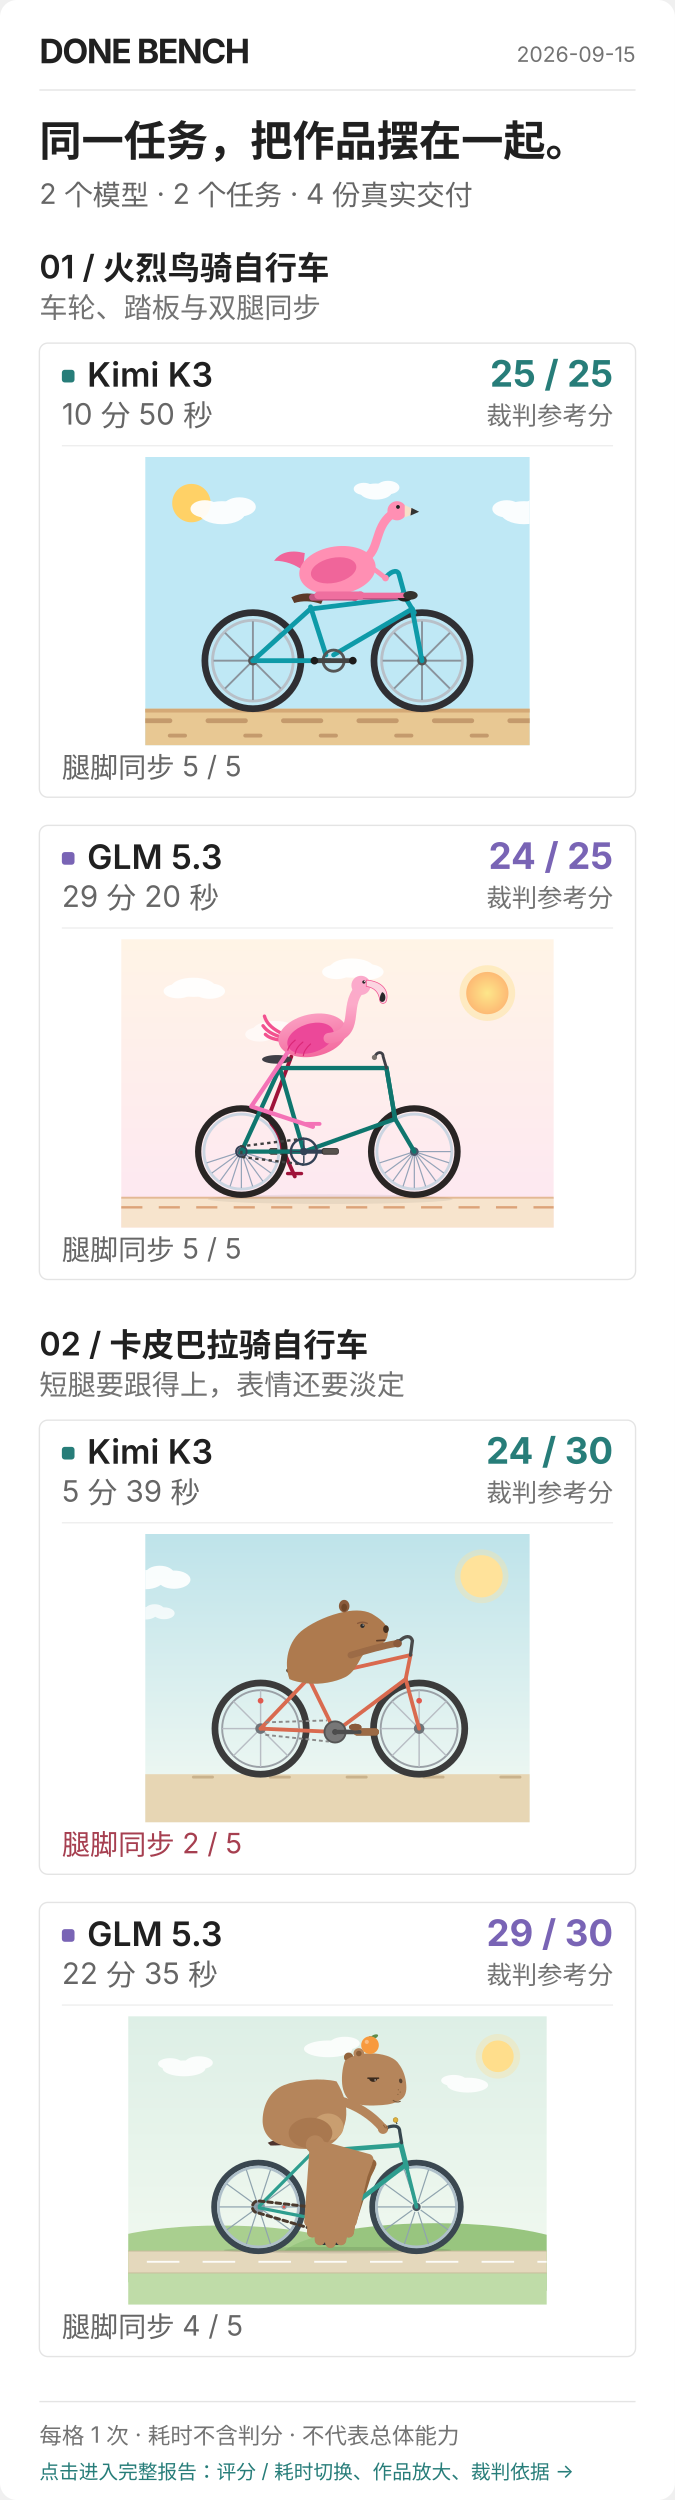
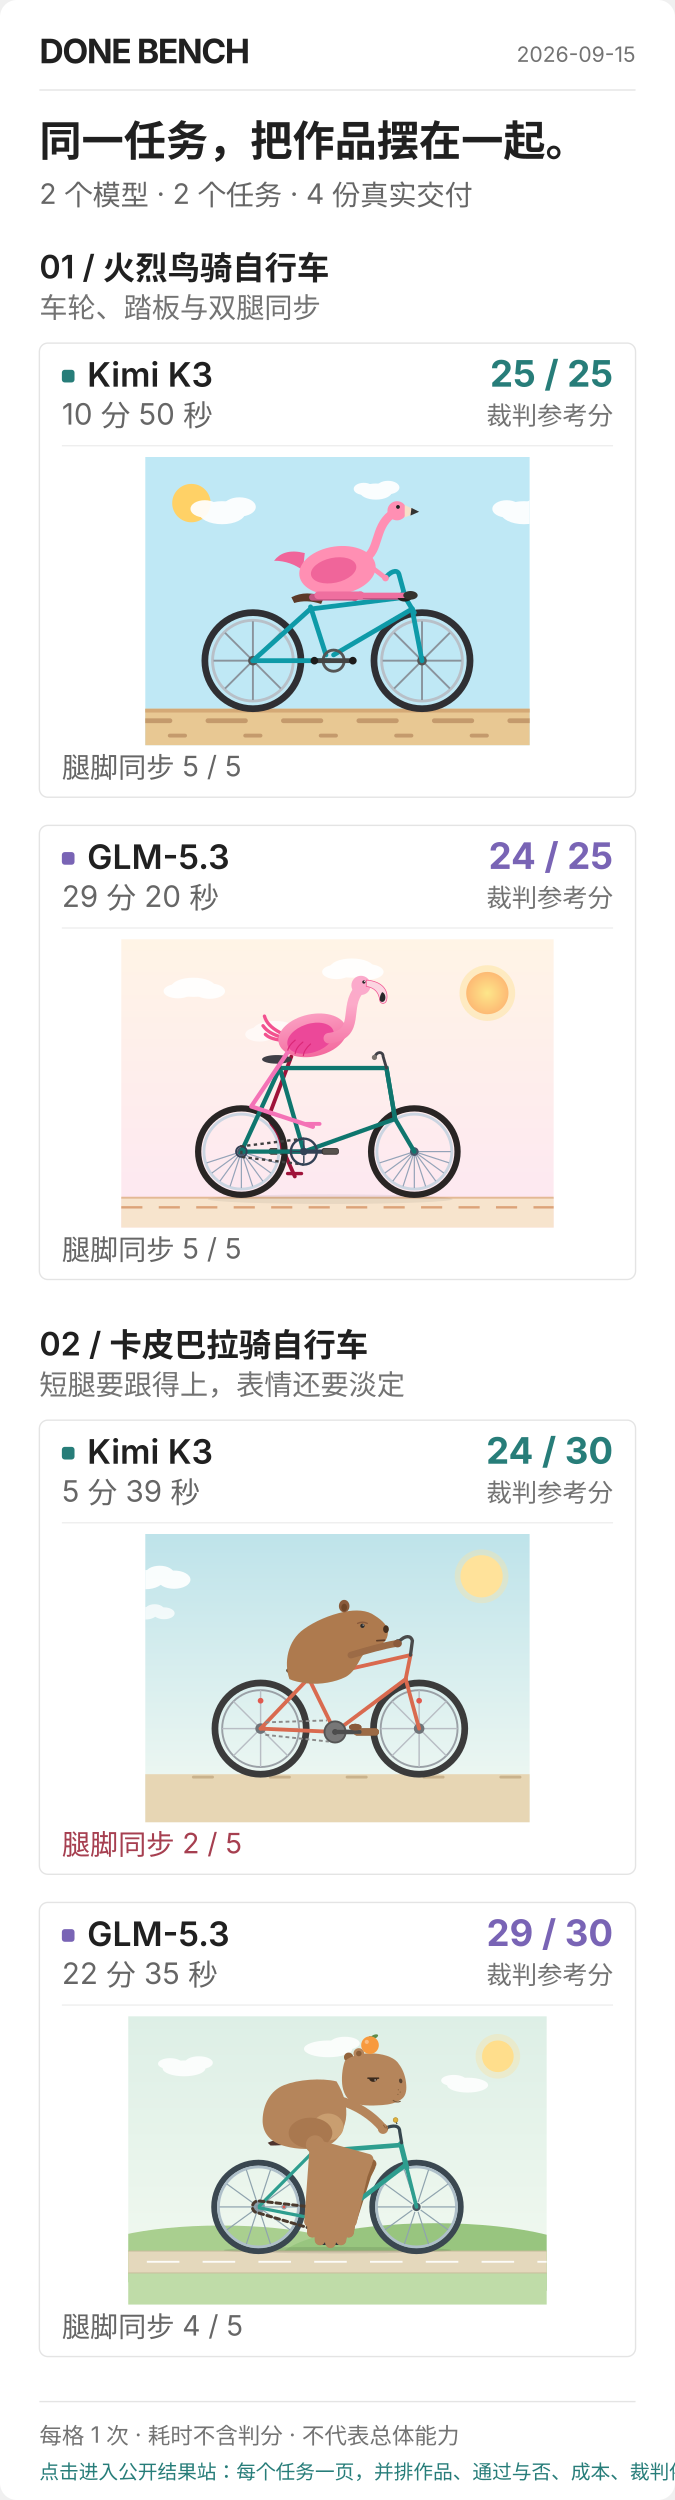
<svg xmlns="http://www.w3.org/2000/svg" viewBox="0 0 480 1778" width="480" height="1778" role="img" aria-labelledby="showcase-title showcase-description" font-family="-apple-system,BlinkMacSystemFont,Segoe UI,PingFang SC,Microsoft YaHei,sans-serif" fill="#202020">
  <rect width="480" height="1778" rx="12" fill="#ffffff" />
  <text x="28" y="45" font-size="24" font-weight="750" letter-spacing="-1">DONE BENCH</text>
  <text x="452" y="44" font-size="15" fill="#737373" text-anchor="end">2026-09-15</text>
  <path d="M28 64H452" stroke="#e4e4e4" />
  <text x="28" y="111" font-size="30" font-weight="650">同一任务，把作品摆在一起。</text>
  <text x="28" y="145" font-size="20" fill="#666666">2 个模型 · 2 个任务 · 4 份真实交付</text>
  <text x="28" y="198" font-size="23" font-weight="600">01 / 火烈鸟骑自行车</text>
  <text x="28" y="226" font-size="20" fill="#737373">车轮、踏板与双腿同步</text>
  <g>
    <rect x="28" y="244" width="424" height="323" rx="6" fill="#ffffff" stroke="#e4e4e4" />
    <rect x="44" y="263" width="9" height="9" rx="2" fill="#277d79" />
    <text x="62" y="275" font-size="24" font-weight="600">Kimi K3</text>
    <text x="436" y="275" font-size="26" font-weight="650" text-anchor="end" fill="#277d79">25 / 25</text>
    <text x="44" y="302" font-size="21" fill="#666666">10 分 50 秒</text>
    <text x="436" y="302" font-size="18" fill="#737373" text-anchor="end">裁判参考分</text>
    <path d="M44 317H436" stroke="#eeeeee" />
    <svg viewBox="0 0 400 300" width="273.333" height="205" x="103.333" y="325" overflow="hidden" fill="black" font-family="serif" preserveAspectRatio="xMidYMid meet">
      <rect width="400" height="300" fill="#bfe8f5" />
      <g fill="#ffd166">
        <circle cx="48" cy="48" r="20" />
      </g>
      <g>
        <animateTransform attributeName="transform" type="translate" values="0 0;-314.159 0" dur="8s" repeatCount="indefinite" />
        <g fill="#ffffff" opacity="0.92">
          <ellipse cx="-234.159" cy="58" rx="24.0" ry="12.0" />
          <ellipse cx="-216.159" cy="52.0" rx="17.0" ry="10.0" />
          <ellipse cx="-252.159" cy="54.0" rx="15.0" ry="9.0" />
        </g>
        <g fill="#ffffff" opacity="0.92">
          <ellipse cx="-74.159" cy="36" rx="16.8" ry="8.4" />
          <ellipse cx="-61.559" cy="31.8" rx="11.9" ry="7.0" />
          <ellipse cx="-86.759" cy="33.2" rx="10.5" ry="6.3" />
        </g>
        <g fill="#ffffff" opacity="0.92">
          <ellipse cx="80" cy="58" rx="24.0" ry="12.0" />
          <ellipse cx="98.0" cy="52.0" rx="17.0" ry="10.0" />
          <ellipse cx="62.0" cy="54.0" rx="15.0" ry="9.0" />
        </g>
        <g fill="#ffffff" opacity="0.92">
          <ellipse cx="240" cy="36" rx="16.8" ry="8.4" />
          <ellipse cx="252.6" cy="31.8" rx="11.9" ry="7.0" />
          <ellipse cx="227.4" cy="33.2" rx="10.5" ry="6.3" />
        </g>
        <g fill="#ffffff" opacity="0.92">
          <ellipse cx="394.159" cy="58" rx="24.0" ry="12.0" />
          <ellipse cx="412.159" cy="52.0" rx="17.0" ry="10.0" />
          <ellipse cx="376.159" cy="54.0" rx="15.0" ry="9.0" />
        </g>
        <g fill="#ffffff" opacity="0.92">
          <ellipse cx="554.159" cy="36" rx="16.8" ry="8.4" />
          <ellipse cx="566.759" cy="31.8" rx="11.9" ry="7.0" />
          <ellipse cx="541.559" cy="33.2" rx="10.5" ry="6.3" />
        </g>
        <g fill="#ffffff" opacity="0.92">
          <ellipse cx="708.319" cy="58" rx="24.0" ry="12.0" />
          <ellipse cx="726.319" cy="52.0" rx="17.0" ry="10.0" />
          <ellipse cx="690.319" cy="54.0" rx="15.0" ry="9.0" />
        </g>
        <g fill="#ffffff" opacity="0.92">
          <ellipse cx="868.319" cy="36" rx="16.8" ry="8.4" />
          <ellipse cx="880.919" cy="31.8" rx="11.9" ry="7.0" />
          <ellipse cx="855.719" cy="33.2" rx="10.5" ry="6.3" />
        </g>
      </g>
      <rect y="262" width="400" height="38" fill="#e8c893" />
      <rect y="262" width="400" height="4" fill="#d4a976" />
      <g fill="#c49a6c">
        <animateTransform attributeName="transform" type="translate" values="0 0;-314.159 0" dur="1s" repeatCount="indefinite" />
        <rect x="-330.00" y="272" width="44" height="5" rx="2.5" />
        <rect x="-290.73" y="288" width="20" height="4" rx="2" />
        <rect x="-251.46" y="272" width="44" height="5" rx="2.5" />
        <rect x="-212.19" y="288" width="20" height="4" rx="2" />
        <rect x="-172.92" y="272" width="44" height="5" rx="2.5" />
        <rect x="-133.65" y="288" width="20" height="4" rx="2" />
        <rect x="-94.38" y="272" width="44" height="5" rx="2.5" />
        <rect x="-55.11" y="288" width="20" height="4" rx="2" />
        <rect x="-15.84" y="272" width="44" height="5" rx="2.5" />
        <rect x="23.43" y="288" width="20" height="4" rx="2" />
        <rect x="62.70" y="272" width="44" height="5" rx="2.5" />
        <rect x="101.97" y="288" width="20" height="4" rx="2" />
        <rect x="141.24" y="272" width="44" height="5" rx="2.5" />
        <rect x="180.51" y="288" width="20" height="4" rx="2" />
        <rect x="219.78" y="272" width="44" height="5" rx="2.5" />
        <rect x="259.05" y="288" width="20" height="4" rx="2" />
        <rect x="298.32" y="272" width="44" height="5" rx="2.5" />
        <rect x="337.59" y="288" width="20" height="4" rx="2" />
        <rect x="376.86" y="272" width="44" height="5" rx="2.5" />
        <rect x="416.13" y="288" width="20" height="4" rx="2" />
        <rect x="455.40" y="272" width="44" height="5" rx="2.5" />
        <rect x="494.67" y="288" width="20" height="4" rx="2" />
        <rect x="533.94" y="272" width="44" height="5" rx="2.5" />
        <rect x="573.21" y="288" width="20" height="4" rx="2" />
        <rect x="612.48" y="272" width="44" height="5" rx="2.5" />
        <rect x="651.75" y="288" width="20" height="4" rx="2" />
      </g>
      <g stroke="#8a939c" stroke-width="2">
        <animateTransform attributeName="transform" type="rotate" values="0 112 212;360 112 212" dur="1s" repeatCount="indefinite" />
        <circle cx="112" cy="212" r="50" fill="none" stroke="#2f2f33" stroke-width="7" />
        <circle cx="112" cy="212" r="42" fill="none" stroke="#b8c0c8" stroke-width="3" />
        <line x1="112" y1="212" x2="153.0" y2="212.0" />
        <line x1="112" y1="212" x2="141.0" y2="241.0" />
        <line x1="112" y1="212" x2="112.0" y2="253.0" />
        <line x1="112" y1="212" x2="83.0" y2="241.0" />
        <line x1="112" y1="212" x2="71.0" y2="212.0" />
        <line x1="112" y1="212" x2="83.0" y2="183.0" />
        <line x1="112" y1="212" x2="112.0" y2="171.0" />
        <line x1="112" y1="212" x2="141.0" y2="183.0" />
        <circle cx="112" cy="212" r="5" fill="#555" stroke="none" />
      </g>
      <g stroke="#8a939c" stroke-width="2">
        <animateTransform attributeName="transform" type="rotate" values="0 288 212;360 288 212" dur="1s" repeatCount="indefinite" />
        <circle cx="288" cy="212" r="50" fill="none" stroke="#2f2f33" stroke-width="7" />
        <circle cx="288" cy="212" r="42" fill="none" stroke="#b8c0c8" stroke-width="3" />
        <line x1="288" y1="212" x2="329.0" y2="212.0" />
        <line x1="288" y1="212" x2="317.0" y2="241.0" />
        <line x1="288" y1="212" x2="288.0" y2="253.0" />
        <line x1="288" y1="212" x2="259.0" y2="241.0" />
        <line x1="288" y1="212" x2="247.0" y2="212.0" />
        <line x1="288" y1="212" x2="259.0" y2="183.0" />
        <line x1="288" y1="212" x2="288.0" y2="171.0" />
        <line x1="288" y1="212" x2="317.0" y2="183.0" />
        <circle cx="288" cy="212" r="5" fill="#555" stroke="none" />
      </g>
      <g stroke="#0e9aa8" stroke-width="5" stroke-linecap="round" fill="none">
        <line x1="188" y1="206" x2="172" y2="156" />
        <line x1="174" y1="158" x2="270" y2="146" />
        <line x1="196" y1="206" x2="278" y2="158" />
        <line x1="112" y1="212" x2="192" y2="212" />
        <line x1="112" y1="212" x2="172" y2="158" />
        <line x1="268" y1="142" x2="280" y2="162" />
        <line x1="278" y1="160" x2="288" y2="212" />
        <path d="M270,144 L264,122 C262,116 254,120 250,126" />
      </g>
      <path d="M152,146 Q168,138 186,146 L183,153 Q168,148 155,152 Z" fill="#5b3a29" />
      <g transform="translate(174 146)">
        <g>
          <animateTransform attributeName="transform" type="rotate" values="140.08;144.21;146.32;145.94;142.84;137.35;130.34;122.91;115.87;109.66;104.38;100.01;96.5;93.85;92.14;91.6;92.57;95.4;100.09;106.24;113.27;120.63;127.83;134.46;140.08" dur="2s" repeatCount="indefinite" />
          <line x1="0" y1="0" x2="44" y2="0" stroke="#c45583" stroke-width="7" stroke-linecap="round" />
          <g transform="translate(44 0)">
            <g>
              <animateTransform attributeName="transform" type="rotate" values="-93.51;-101.77;-108.9;-114.38;-117.69;-118.42;-116.47;-112.11;-105.8;-98.1;-89.47;-80.35;-71.13;-62.21;-54.12;-47.54;-43.37;-42.43;-44.92;-50.31;-57.68;-66.23;-75.34;-84.57;-93.51" dur="2s" repeatCount="indefinite" />
              <line x1="0" y1="0" x2="52" y2="0" stroke="#c45583" stroke-width="5" stroke-linecap="round" />
              <ellipse cx="52" cy="0" rx="7.5" ry="4.5" fill="#22221f" />
            </g>
          </g>
          <circle cx="44" cy="0" r="4" fill="#c45583" />
        </g>
      </g>
      <g transform="translate(196 212)">
        <g>
          <animateTransform attributeName="transform" type="rotate" values="0;360" dur="2s" repeatCount="indefinite" />
          <circle r="11" fill="none" stroke="#555" stroke-width="3" />
          <line x1="-20" y1="0" x2="20" y2="0" stroke="#444" stroke-width="5" stroke-linecap="round" />
          <circle cx="20" cy="0" r="4" fill="#1c1c1c" />
          <circle cx="-20" cy="0" r="4" fill="#1c1c1c" />
        </g>
      </g>
      <g>
        <path d="M166 100 C150 96 140 100 134 108 C146 108 156 112 164 118 Z" fill="#f0659a" />
        <ellipse cx="200" cy="118" rx="40" ry="25" transform="rotate(-8 200 118)" fill="#ff8fb3" />
        <ellipse cx="196" cy="118" rx="24" ry="13" transform="rotate(-12 196 118)" fill="#f0659a" />
        <path d="M222,106 C232,112 240,118 250,126" stroke="#ff8fb3" stroke-width="5" stroke-linecap="round" fill="none" />
        <circle cx="250" cy="126" r="3.5" fill="#ff8fb3" />
      </g>
      <g>
        <animateTransform attributeName="transform" type="rotate" values="0 228 106;2 228 106;0 228 106;-2 228 106;0 228 106" keyTimes="0;0.25;0.5;0.75;1" dur="2s" repeatCount="indefinite" />
        <path d="M228,106 C244,98 238,74 256,60" stroke="#ff8fb3" stroke-width="9" stroke-linecap="round" fill="none" />
        <circle cx="262" cy="56" r="10" fill="#ff8fb3" />
        <path d="M270,50 L284,57 L270,63 Z" fill="#f6dfc8" />
        <path d="M277,53 L285,57 L276,61 Z" fill="#333" />
        <circle cx="263" cy="52" r="2" fill="#222" />
      </g>
      <g transform="translate(180 144)">
        <g>
          <animateTransform attributeName="transform" type="rotate" values="102.56;99.56;97.44;96.4;96.74;98.87;102.94;108.69;115.53;122.87;130.2;137.1;143.13;147.84;150.72;151.25;149.11;144.4;137.83;130.46;123.23;116.71;111.1;106.4;102.56" dur="2s" repeatCount="indefinite" />
          <line x1="0" y1="0" x2="44" y2="0" stroke="#ef6f9f" stroke-width="8" stroke-linecap="round" />
          <g transform="translate(44 0)">
            <g>
              <animateTransform attributeName="transform" type="rotate" values="-73.76;-64.61;-56.07;-48.77;-43.57;-41.39;-42.75;-47.33;-54.22;-62.53;-71.58;-80.87;-90;-98.57;-106.17;-112.29;-116.41;-118.07;-117.04;-113.46;-107.76;-100.46;-92.08;-83.04;-73.76" dur="2s" repeatCount="indefinite" />
              <line x1="0" y1="0" x2="52" y2="0" stroke="#ef6f9f" stroke-width="5.5" stroke-linecap="round" />
              <ellipse cx="52" cy="0" rx="7.5" ry="4.5" fill="#33322e" />
            </g>
          </g>
          <circle cx="44" cy="0" r="4" fill="#ef6f9f" />
        </g>
      </g>
    </svg>
    <text x="44" y="553" font-size="20" fill="#666666">腿脚同步  5 / 5</text>
  </g>
  <g>
    <rect x="28" y="587" width="424" height="323" rx="6" fill="#ffffff" stroke="#e4e4e4" />
    <rect x="44" y="606" width="9" height="9" rx="2" fill="#7964b5" />
-     <text x="62" y="618" font-size="24" font-weight="600">GLM 5.3</text>
+     <text x="62" y="618" font-size="24" font-weight="600">GLM-5.3</text>
    <text x="436" y="618" font-size="26" font-weight="650" text-anchor="end" fill="#7964b5">24 / 25</text>
    <text x="44" y="645" font-size="21" fill="#666666">29 分 20 秒</text>
    <text x="436" y="645" font-size="18" fill="#737373" text-anchor="end">裁判参考分</text>
    <path d="M44 660H436" stroke="#eeeeee" />
    <svg viewBox="0 0 900 600" width="307.5" height="205" role="img" aria-labelledby="c0-r1-t c0-r1-d" x="86.25" y="668" overflow="hidden" fill="black" font-family="serif" preserveAspectRatio="xMidYMid meet">
      <defs>
        <linearGradient id="c0-r1-sky" x1="0" y1="0" x2="0" y2="1">
          <stop offset="0" stop-color="#FFF4E6" />
          <stop offset="1" stop-color="#FDE7F2" />
        </linearGradient>
        <linearGradient id="c0-r1-body" gradientUnits="userSpaceOnUse" x1="0" y1="136" x2="0" y2="266">
          <stop offset="0" stop-color="#FCAAC9" />
          <stop offset="1" stop-color="#F25D96" />
        </linearGradient>
        <radialGradient id="c0-r1-sunG">
          <stop offset="0" stop-color="#FDE68A" />
          <stop offset="1" stop-color="#FDBA74" />
        </radialGradient>
        <g id="c0-r1-cloud">
          <ellipse cx="0" cy="0" rx="46" ry="20" />
          <ellipse cx="-32" cy="8" rx="30" ry="15" />
          <ellipse cx="34" cy="8" rx="32" ry="16" />
        </g>
      </defs>
      <rect width="900" height="600" fill="url(#c0-r1-sky)" />
      <circle cx="762" cy="112" r="58" fill="#FCD34D" opacity="0.25" />
      <circle cx="762" cy="112" r="44" fill="url(#c0-r1-sunG)">
        <animate attributeName="r" values="44;47;44" keyTimes="0;.5;1" dur="7s" calcMode="spline" keySplines=".4 0 .6 1;.4 0 .6 1" repeatCount="indefinite" />
      </circle>
      <g fill="#FFFFFF" opacity="0.9">
        <g>
          <animateTransform attributeName="transform" type="translate" values="0 0;-900 0" dur="26s" repeatCount="indefinite" />
          <use href="#c0-r1-cloud" x="150" y="100" />
          <use href="#c0-r1-cloud" x="1050" y="100" />
          <use href="#c0-r1-cloud" x="480" y="60" />
          <use href="#c0-r1-cloud" x="1380" y="60" />
        </g>
        <g opacity="0.7">
          <animateTransform attributeName="transform" type="translate" values="0 0;-900 0" dur="44s" repeatCount="indefinite" />
          <use href="#c0-r1-cloud" x="320" y="190" />
          <use href="#c0-r1-cloud" x="1220" y="190" />
        </g>
      </g>
      <rect y="538" width="900" height="62" fill="#F7E4CD" />
      <path d="M0 538 H900" stroke="#E3B994" stroke-width="4" />
      <path d="M0 558 H900" stroke="#DCA379" stroke-width="5" stroke-dasharray="44 34">
        <animate attributeName="stroke-dashoffset" values="0;78" dur="0.21s" repeatCount="indefinite" />
      </path>
      <ellipse cx="435" cy="541" rx="255" ry="10" fill="#000" opacity="0.06" />
      <g>
        <animateTransform attributeName="transform" type="rotate" values="-70.0 380.0 442.0;290.0 380.0 442.0" dur="1.5s" repeatCount="indefinite" />
        <line x1="380.0" y1="442.0" x2="325.0" y2="442.0" stroke="#475569" stroke-width="9" stroke-linecap="round" />
        <g>
          <animateTransform attributeName="transform" type="rotate" values="70.0 325.0 442.0;-290.0 325.0 442.0" dur="1.5s" repeatCount="indefinite" />
          <rect x="308.0" y="435.5" width="34" height="12" rx="4" fill="#57534E" stroke="#292524" stroke-width="1.5" />
        </g>
      </g>
      <g stroke="#9F1239" fill="none" stroke-linecap="round" stroke-linejoin="round">
        <polyline points="354,244 306.4,370.3 361.2,493.7" stroke-width="8">
          <animate attributeName="points" values="354,244 306.4,370.3 361.2,493.7;354,244 285.5,360.3 342.8,482.6;354,244 266.1,346.4 330.2,465.2;354,244 251.1,331.4 325.1,444.4;354,244 242,319.4 328.3,423.2;354,244 239,314.7 339.4,404.8;354,244 242.5,320.2 356.8,392.2;354,244 253.4,334.1 377.6,387.1;354,244 270.1,349.7 398.8,390.3;354,244 288.1,361.8 417.2,401.4;354,244 304.2,369.5 429.8,418.8;354,244 317,373.8 434.9,439.6;354,244 326.5,376.2 431.7,460.8;354,244 332.1,377.2 420.6,479.2;354,244 332,377.2 403.2,491.8;354,244 323.5,375.5 382.4,496.9;354,244 306.4,370.3 361.2,493.7" keyTimes="0;0.062;0.125;0.188;0.25;0.312;0.375;0.438;0.5;0.562;0.625;0.688;0.75;0.812;0.875;0.938;1" dur="1.5s" repeatCount="indefinite" />
        </polyline>
        <polyline points="346.2,487.7 375.2,487.7" stroke-width="7">
          <animate attributeName="points" values="346.2,487.7 375.2,487.7;327.8,476.6 356.8,476.6;315.2,459.2 344.2,459.2;310.1,438.4 339.1,438.4;313.3,417.2 342.3,417.2;324.4,398.8 353.4,398.8;341.8,386.2 370.8,386.2;362.6,381.1 391.6,381.1;383.8,384.3 412.8,384.3;402.2,395.4 431.2,395.4;414.8,412.8 443.8,412.8;419.9,433.6 448.9,433.6;416.7,454.8 445.7,454.8;405.6,473.2 434.6,473.2;388.2,485.8 417.2,485.8;367.4,490.9 396.4,490.9;346.2,487.7 375.2,487.7" keyTimes="0;0.062;0.125;0.188;0.25;0.312;0.375;0.438;0.5;0.562;0.625;0.688;0.75;0.812;0.875;0.938;1" dur="1.5s" repeatCount="indefinite" />
        </polyline>
      </g>
      <g>
        <circle cx="250.0" cy="442.0" r="90" fill="none" stroke="#292524" stroke-width="13" />
        <circle cx="250.0" cy="442.0" r="78" fill="none" stroke="#CBD5E1" stroke-width="6" />
        <g stroke="#94A3B8" stroke-width="2.5">
          <animateTransform attributeName="transform" type="rotate" values="0 250.0 442.0;360 250.0 442.0" dur="0.75s" repeatCount="indefinite" />
          <line x1="250.0" y1="442.0" x2="326" y2="442" />
          <line x1="250.0" y1="442.0" x2="322.3" y2="465.5" />
          <line x1="250.0" y1="442.0" x2="311.5" y2="486.7" />
          <line x1="250.0" y1="442.0" x2="294.7" y2="503.5" />
          <line x1="250.0" y1="442.0" x2="273.5" y2="514.3" />
          <line x1="250.0" y1="442.0" x2="250" y2="518" />
          <line x1="250.0" y1="442.0" x2="226.5" y2="514.3" />
          <line x1="250.0" y1="442.0" x2="205.3" y2="503.5" />
          <line x1="250.0" y1="442.0" x2="188.5" y2="486.7" />
          <line x1="250.0" y1="442.0" x2="177.7" y2="465.5" />
        </g>
        <circle cx="250.0" cy="442.0" r="9" fill="#475569" />
        <circle cx="250.0" cy="442.0" r="3.5" fill="#94A3B8" />
      </g>
      <g>
        <circle cx="610.0" cy="442.0" r="90" fill="none" stroke="#292524" stroke-width="13" />
        <circle cx="610.0" cy="442.0" r="78" fill="none" stroke="#CBD5E1" stroke-width="6" />
        <g stroke="#94A3B8" stroke-width="2.5">
          <animateTransform attributeName="transform" type="rotate" values="0 610.0 442.0;360 610.0 442.0" dur="0.75s" repeatCount="indefinite" />
          <line x1="610.0" y1="442.0" x2="686" y2="442" />
          <line x1="610.0" y1="442.0" x2="682.3" y2="465.5" />
          <line x1="610.0" y1="442.0" x2="671.5" y2="486.7" />
          <line x1="610.0" y1="442.0" x2="654.7" y2="503.5" />
          <line x1="610.0" y1="442.0" x2="633.5" y2="514.3" />
          <line x1="610.0" y1="442.0" x2="610" y2="518" />
          <line x1="610.0" y1="442.0" x2="586.5" y2="514.3" />
          <line x1="610.0" y1="442.0" x2="565.3" y2="503.5" />
          <line x1="610.0" y1="442.0" x2="548.5" y2="486.7" />
          <line x1="610.0" y1="442.0" x2="537.7" y2="465.5" />
        </g>
        <circle cx="610.0" cy="442.0" r="9" fill="#475569" />
        <circle cx="610.0" cy="442.0" r="3.5" fill="#94A3B8" />
      </g>
      <g stroke="#0F766E" stroke-width="9" stroke-linecap="round" fill="none">
        <path d="M250 442 L380 442 L330 268 Z" />
        <path d="M330 268 L552 268 L570 374 L380 442" />
        <path d="M552 268 L570 374 L610 442" />
      </g>
      <g stroke="#3F3F46" stroke-width="6" stroke-linecap="round" fill="none">
        <path d="M552 268 L545 244 C545 233 531 233 528 245" />
        <path d="M330 268 L327 254" />
      </g>
      <circle cx="527" cy="246" r="5.5" fill="#78716C" />
      <ellipse cx="324" cy="250" rx="31" ry="9" fill="#3F3F46" />
      <circle cx="250" cy="442" r="11" fill="none" stroke="#334155" stroke-width="4" />
      <path d="M380 415 L250 431 L250 453 L380 469" fill="none" stroke="#404040" stroke-width="5" stroke-dasharray="7 7">
        <animate attributeName="stroke-dashoffset" values="0;28" dur="0.25s" repeatCount="indefinite" />
      </path>
      <g>
        <animateTransform attributeName="transform" type="rotate" values="-70.0 380.0 442.0;290.0 380.0 442.0" dur="1.5s" repeatCount="indefinite" />
        <circle cx="380.0" cy="442.0" r="27" fill="none" stroke="#334155" stroke-width="5" />
        <circle cx="380.0" cy="442.0" r="8" fill="#334155" />
        <g stroke="#334155" stroke-width="3">
          <line x1="388.0" y1="442.0" x2="404.0" y2="442.0" />
          <line x1="372.0" y1="442.0" x2="356.0" y2="442.0" />
          <line x1="380.0" y1="450.0" x2="380.0" y2="466.0" />
          <line x1="380.0" y1="434.0" x2="380.0" y2="418.0" />
        </g>
        <line x1="380.0" y1="442.0" x2="435.0" y2="442.0" stroke="#334155" stroke-width="9" stroke-linecap="round" />
        <g>
          <animateTransform attributeName="transform" type="rotate" values="70.0 435.0 442.0;-290.0 435.0 442.0" dur="1.5s" repeatCount="indefinite" />
          <rect x="418.0" y="435.5" width="34" height="12" rx="4" fill="#57534E" stroke="#292524" stroke-width="1.5" />
        </g>
      </g>
      <g>
        <g stroke="#F2518F" stroke-width="7" stroke-linecap="round" fill="none">
          <path d="M330 194 C312 184 302 174 298 160" />
          <path d="M334 204 C314 198 303 191 295 180" />
          <path d="M339 211 C321 209 308 206 300 198" />
        </g>
        <ellipse cx="398" cy="200" rx="72" ry="44" transform="rotate(-12 398 200)" fill="url(#c0-r1-body)" />
        <g>
          <animateTransform attributeName="transform" type="rotate" values="0 352 196;4 352 196;0 352 196" keyTimes="0;.5;1" dur="1.5s" calcMode="spline" keySplines=".4 0 .6 1;.4 0 .6 1" repeatCount="indefinite" />
          <ellipse cx="394" cy="206" rx="50" ry="30" transform="rotate(-18 394 206)" fill="#EC4899" />
          <g fill="none" stroke="#DB2777" stroke-width="2.5" stroke-linecap="round">
            <path d="M362 210 C352 218 347 226 346 234" />
            <path d="M378 214 C368 222 363 230 362 238" />
            <path d="M394 218 C385 226 380 234 379 242" />
          </g>
        </g>
        <g>
          <animateTransform attributeName="transform" type="rotate" values="0 460 168;2.4 460 168;0 460 168;-1.8 460 168;0 460 168" keyTimes="0;.28;.55;.8;1" dur="3.2s" calcMode="spline" keySplines=".4 0 .6 1;.4 0 .6 1;.4 0 .6 1;.4 0 .6 1" repeatCount="indefinite" />
          <path d="M432 206 C500 198 462 140 496 104" fill="none" stroke="url(#c0-r1-body)" stroke-width="22" stroke-linecap="round" />
          <circle cx="499" cy="96" r="20" fill="#FBAACB" />
          <path d="M510 85 C542 87 558 106 552 128 C549 136 539 135 538 127 C536 110 527 101 510 98 Z" fill="#FBD5E1" stroke="#F2518F" stroke-width="1.5" />
          <path d="M543 110 C549 112 551 120 549 126 C546 133 538 131 538 125 C538 119 540 114 543 110 Z" fill="#27272A" />
          <circle cx="505" cy="89" r="3.4" fill="#27272A" />
          <circle cx="506.2" cy="87.8" r="1.1" fill="#FFF" />
        </g>
      </g>
      <g stroke="#F472B6" fill="none" stroke-linecap="round" stroke-linejoin="round">
        <polyline points="346,236 270.6,348 398.8,390.3" stroke-width="9">
          <animate attributeName="points" values="346,236 270.6,348 398.8,390.3;346,236 289.2,358.5 417.2,401.4;346,236 306,364.9 429.8,418.8;346,236 320.2,368.5 434.9,439.6;346,236 331.6,370.2 431.7,460.8;346,236 339.9,370.9 420.6,479.2;346,236 343.1,371 403.2,491.8;346,236 335,370.5 382.4,496.9;346,236 314.1,367.2 361.2,493.7;346,236 289.4,358.6 342.8,482.6;346,236 267.4,345.7 330.2,465.2;346,236 250.8,331.7 325.1,444.4;346,236 240.7,320.5 328.3,423.2;346,236 237.5,316.3 339.4,404.8;346,236 241.6,321.6 356.8,392.2;346,236 253.4,334.2 377.6,387.1;346,236 270.6,348 398.8,390.3" keyTimes="0;0.062;0.125;0.188;0.25;0.312;0.375;0.438;0.5;0.562;0.625;0.688;0.75;0.812;0.875;0.938;1" dur="1.5s" repeatCount="indefinite" />
        </polyline>
        <polyline points="383.8,384.3 412.8,384.3" stroke-width="8">
          <animate attributeName="points" values="383.8,384.3 412.8,384.3;402.2,395.4 431.2,395.4;414.8,412.8 443.8,412.8;419.9,433.6 448.9,433.6;416.7,454.8 445.7,454.8;405.6,473.2 434.6,473.2;388.2,485.8 417.2,485.8;367.4,490.9 396.4,490.9;346.2,487.7 375.2,487.7;327.8,476.6 356.8,476.6;315.2,459.2 344.2,459.2;310.1,438.4 339.1,438.4;313.3,417.2 342.3,417.2;324.4,398.8 353.4,398.8;341.8,386.2 370.8,386.2;362.6,381.1 391.6,381.1;383.8,384.3 412.8,384.3" keyTimes="0;0.062;0.125;0.188;0.25;0.312;0.375;0.438;0.5;0.562;0.625;0.688;0.75;0.812;0.875;0.938;1" dur="1.5s" repeatCount="indefinite" />
        </polyline>
      </g>
    </svg>
    <text x="44" y="896" font-size="20" fill="#666666">腿脚同步  5 / 5</text>
  </g>
  <text x="28" y="964" font-size="23" font-weight="600">02 / 卡皮巴拉骑自行车</text>
  <text x="28" y="992" font-size="20" fill="#737373">短腿要跟得上，表情还要淡定</text>
  <g>
    <rect x="28" y="1010" width="424" height="323" rx="6" fill="#ffffff" stroke="#e4e4e4" />
    <rect x="44" y="1029" width="9" height="9" rx="2" fill="#277d79" />
    <text x="62" y="1041" font-size="24" font-weight="600">Kimi K3</text>
    <text x="436" y="1041" font-size="26" font-weight="650" text-anchor="end" fill="#277d79">24 / 30</text>
    <text x="44" y="1068" font-size="21" fill="#666666">5 分 39 秒</text>
    <text x="436" y="1068" font-size="18" fill="#737373" text-anchor="end">裁判参考分</text>
    <path d="M44 1083H436" stroke="#eeeeee" />
    <svg viewBox="0 0 800 600" width="273.333" height="205" x="103.333" y="1091" overflow="hidden" fill="black" font-family="serif" preserveAspectRatio="xMidYMid meet">
      <defs>
        <linearGradient id="c1-r0-sky" x1="0" y1="0" x2="0" y2="1">
          <stop offset="0" stop-color="#BEE3EA" />
          <stop offset="1" stop-color="#F4FAF3" />
        </linearGradient>
      </defs>
      <rect width="800" height="600" fill="url(#c1-r0-sky)" />
      <circle cx="700" cy="88" r="44" fill="#FFE29A" />
      <circle cx="700" cy="88" r="56" fill="#FFE29A" opacity="0.35" />
      <g fill="#FFFFFF" opacity="0.9">
        <animateTransform attributeName="transform" type="translate" from="-260 0" to="880 0" dur="32s" repeatCount="indefinite" />
        <g transform="translate(0,95)">
          <ellipse cx="0" cy="0" rx="38" ry="20" />
          <ellipse cx="30" cy="-12" rx="30" ry="17" />
          <ellipse cx="60" cy="0" rx="34" ry="19" />
        </g>
      </g>
      <g fill="#FFFFFF" opacity="0.75">
        <animateTransform attributeName="transform" type="translate" from="-260 0" to="880 0" dur="47s" begin="-21s" repeatCount="indefinite" />
        <g transform="translate(0,165) scale(0.65)">
          <ellipse cx="0" cy="0" rx="38" ry="20" />
          <ellipse cx="30" cy="-12" rx="30" ry="17" />
          <ellipse cx="60" cy="0" rx="34" ry="19" />
        </g>
      </g>
      <rect x="0" y="500" width="800" height="100" fill="#E7D6B4" />
      <line x1="-60" y1="506" x2="860" y2="506" stroke="#C9B28C" stroke-width="6" stroke-linecap="round" stroke-dasharray="40 120">
        <animate attributeName="stroke-dashoffset" from="0" to="160" dur="1.1s" repeatCount="indefinite" />
      </line>
      <g transform="translate(240,405)">
        <circle r="95" fill="none" stroke="#3B3B3B" stroke-width="14" />
        <circle r="80" fill="none" stroke="#9AA0A6" stroke-width="4" />
        <g stroke="#B8BDC4" stroke-width="3">
          <animateTransform attributeName="transform" type="rotate" from="0" to="360" dur="0.9s" repeatCount="indefinite" />
          <line x1="80" y1="0" x2="-80" y2="0" />
          <line x1="56.6" y1="56.6" x2="-56.6" y2="-56.6" />
          <line x1="0" y1="80" x2="0" y2="-80" />
          <line x1="56.6" y1="-56.6" x2="-56.6" y2="56.6" />
          <circle cx="0" cy="-58" r="6" fill="#E15A4E" stroke="none" />
        </g>
        <circle r="11" fill="#6E7378" />
      </g>
      <g transform="translate(570,405)">
        <circle r="95" fill="none" stroke="#3B3B3B" stroke-width="14" />
        <circle r="80" fill="none" stroke="#9AA0A6" stroke-width="4" />
        <g stroke="#B8BDC4" stroke-width="3">
          <animateTransform attributeName="transform" type="rotate" from="0" to="360" dur="0.9s" repeatCount="indefinite" />
          <line x1="80" y1="0" x2="-80" y2="0" />
          <line x1="56.6" y1="56.6" x2="-56.6" y2="-56.6" />
          <line x1="0" y1="80" x2="0" y2="-80" />
          <line x1="56.6" y1="-56.6" x2="-56.6" y2="56.6" />
          <circle cx="0" cy="-58" r="6" fill="#E15A4E" stroke="none" />
        </g>
        <circle r="11" fill="#6E7378" />
      </g>
      <g stroke="#D96A4F" stroke-width="8" stroke-linecap="round" fill="none">
        <line x1="240" y1="405" x2="395" y2="412" />
        <line x1="395" y1="412" x2="542" y2="302" />
        <line x1="542" y1="302" x2="552" y2="252" />
        <line x1="552" y1="252" x2="340" y2="300" />
        <line x1="395" y1="412" x2="340" y2="300" />
        <line x1="240" y1="405" x2="340" y2="300" />
        <line x1="542" y1="302" x2="570" y2="405" />
      </g>
      <path d="M552,252 L556,222 C553,211 541,210 528,224" fill="none" stroke="#4A4A4A" stroke-width="7" stroke-linecap="round" />
      <circle cx="526" cy="226" r="7" fill="#333333" />
      <line x1="340" y1="300" x2="330" y2="288" stroke="#4A4A4A" stroke-width="6" stroke-linecap="round" />
      <ellipse cx="320" cy="284" rx="27" ry="9" fill="#5A4632" />
      <line x1="250" y1="392" x2="378" y2="388" stroke="#8A8A8A" stroke-width="4" stroke-dasharray="8 6">
        <animate attributeName="stroke-dashoffset" from="0" to="14" dur="0.7s" repeatCount="indefinite" />
      </line>
      <line x1="250" y1="418" x2="382" y2="432" stroke="#8A8A8A" stroke-width="4" stroke-dasharray="8 6">
        <animate attributeName="stroke-dashoffset" from="0" to="-14" dur="0.7s" repeatCount="indefinite" />
      </line>
      <g transform="translate(395,412)">
        <g>
          <animateTransform attributeName="transform" type="rotate" from="0" to="360" dur="1.8s" begin="-0.9s" repeatCount="indefinite" />
          <line x1="0" y1="0" x2="42" y2="0" stroke="#333333" stroke-width="9" stroke-linecap="round" />
          <line x1="46" y1="0" x2="84" y2="0" stroke="#7C5233" stroke-width="15" stroke-linecap="round" />
          <g transform="translate(42,0)">
            <g>
              <animateTransform attributeName="transform" type="rotate" from="0" to="-360" dur="1.8s" begin="-0.9s" repeatCount="indefinite" />
              <rect x="-13" y="-4" width="26" height="8" rx="3" fill="#333333" />
              <ellipse cx="0" cy="-10" rx="13" ry="7" fill="#7C5233" />
            </g>
          </g>
        </g>
      </g>
      <circle cx="395" cy="412" r="22" fill="#777777" stroke="#555555" stroke-width="4" />
      <circle cx="395" cy="412" r="6" fill="#444444" />
      <path fill="#AE7A4E" d="M300,302     C288,268 296,222 330,198     C352,182 384,168 414,162     C438,157 462,158 478,170     C494,180 506,192 505,206     C504,220 496,230 482,233     C468,236 456,246 449,258     C440,274 432,290 416,298     C396,308 364,314 338,311     C322,309 308,306 300,302 Z" />
      <ellipse cx="414" cy="150" rx="11" ry="13" fill="#8A5A3B" />
      <ellipse cx="414" cy="153" rx="6" ry="8" fill="#6F4527" />
      <circle cx="452" cy="191" r="4.5" fill="#2B2B2B" />
      <circle cx="453.5" cy="189.5" r="1.4" fill="#FFFFFF" opacity="0.8" />
      <path d="M442,186 Q452,181 462,186" fill="none" stroke="#8A5A3B" stroke-width="3" stroke-linecap="round" />
      <ellipse cx="501" cy="198" rx="6" ry="8" fill="#46301F" />
      <line x1="482" y1="222" x2="498" y2="221" stroke="#5F3D27" stroke-width="3.5" stroke-linecap="round" />
      <path d="M428,252 C462,242 496,232 522,228" fill="none" stroke="#9C6B46" stroke-width="14" stroke-linecap="round" />
      <ellipse cx="525" cy="228" rx="9" ry="8" fill="#8A5A3B" />
      <g transform="translate(395,412)">
        <g>
          <animateTransform attributeName="transform" type="rotate" from="0" to="360" dur="1.8s" repeatCount="indefinite" />
          <line x1="0" y1="0" x2="42" y2="0" stroke="#4D4D4D" stroke-width="9" stroke-linecap="round" />
          <line x1="46" y1="0" x2="84" y2="0" stroke="#9C6B46" stroke-width="15" stroke-linecap="round" />
          <g transform="translate(42,0)">
            <g>
              <animateTransform attributeName="transform" type="rotate" from="0" to="-360" dur="1.8s" repeatCount="indefinite" />
              <rect x="-13" y="-4" width="26" height="8" rx="3" fill="#4D4D4D" />
              <ellipse cx="0" cy="-10" rx="13" ry="7" fill="#8A5A3B" />
            </g>
          </g>
        </g>
      </g>
    </svg>
    <text x="44" y="1319" font-size="20" fill="#a63f50">腿脚同步  2 / 5</text>
  </g>
  <g>
    <rect x="28" y="1353" width="424" height="323" rx="6" fill="#ffffff" stroke="#e4e4e4" />
    <rect x="44" y="1372" width="9" height="9" rx="2" fill="#7964b5" />
-     <text x="62" y="1384" font-size="24" font-weight="600">GLM 5.3</text>
+     <text x="62" y="1384" font-size="24" font-weight="600">GLM-5.3</text>
    <text x="436" y="1384" font-size="26" font-weight="650" text-anchor="end" fill="#7964b5">29 / 30</text>
    <text x="44" y="1411" font-size="21" fill="#666666">22 分 35 秒</text>
    <text x="436" y="1411" font-size="18" fill="#737373" text-anchor="end">裁判参考分</text>
    <path d="M44 1426H436" stroke="#eeeeee" />
    <svg width="297.581" height="205" viewBox="0 0 900 620" preserveAspectRatio="xMidYMid meet" role="img" aria-labelledby="c1-r1-t c1-r1-d" x="91.21" y="1434" overflow="hidden" fill="black" font-family="serif">
      <defs>
        <linearGradient id="c1-r1-sky" x1="0" y1="0" x2="0" y2="1">
          <stop offset="0" stop-color="#DDEFE6" />
          <stop offset="1" stop-color="#F4FAF1" />
        </linearGradient>
      </defs>
      <rect width="900" height="620" fill="url(#c1-r1-sky)" />
      <circle cx="795" cy="86" r="48" fill="#FFDE8C" opacity="0.3" />
      <circle cx="795" cy="86" r="34" fill="#FFDE8C" />
      <g fill="#FFFFFF" opacity="0.85">
        <animateTransform attributeName="transform" type="translate" from="0 0" to="-900 0" dur="36s" repeatCount="indefinite" />
        <g>
          <ellipse cx="120" cy="112" rx="46" ry="17" />
          <ellipse cx="152" cy="100" rx="30" ry="14" />
          <ellipse cx="90" cy="102" rx="26" ry="12" />
          <ellipse cx="430" cy="70" rx="52" ry="18" />
          <ellipse cx="466" cy="58" rx="32" ry="14" />
          <ellipse cx="730" cy="148" rx="44" ry="16" />
          <ellipse cx="700" cy="138" rx="27" ry="12" />
          <ellipse cx="1020" cy="112" rx="46" ry="17" />
          <ellipse cx="1052" cy="100" rx="30" ry="14" />
          <ellipse cx="990" cy="102" rx="26" ry="12" />
          <ellipse cx="1330" cy="70" rx="52" ry="18" />
          <ellipse cx="1366" cy="58" rx="32" ry="14" />
          <ellipse cx="1630" cy="148" rx="44" ry="16" />
          <ellipse cx="1600" cy="138" rx="27" ry="12" />
        </g>
      </g>
      <ellipse cx="200" cy="520" rx="300" ry="70" fill="#A9CF8F" />
      <ellipse cx="660" cy="530" rx="340" ry="85" fill="#98C57F" />
      <rect y="505" width="900" height="115" fill="#BFDCA8" />
      <rect y="505" width="900" height="47" fill="#E4D8BC" />
      <line x1="0" y1="505" x2="900" y2="505" stroke="#C9BC9C" stroke-width="2" />
      <line x1="0" y1="552" x2="900" y2="552" stroke="#C9BC9C" stroke-width="2" />
      <line x1="-80" y1="528" x2="980" y2="528" stroke="#FFFFFF" stroke-width="4" stroke-dasharray="70 50" opacity="0.9">
        <animate attributeName="stroke-dashoffset" from="0" to="120" dur="0.261s" repeatCount="indefinite" />
      </line>
      <ellipse cx="450" cy="503" rx="245" ry="7" fill="#000000" opacity="0.10" />
      <g stroke="#7FA894" stroke-width="5" stroke-linecap="round">
        <line x1="40" y1="330" x2="140" y2="330" opacity="0">
          <animate attributeName="opacity" values="0;0.7;0" dur="0.99s" begin="0s" repeatCount="indefinite" />
          <animateTransform attributeName="transform" type="translate" values="30 0;-110 0" dur="0.99s" begin="0s" repeatCount="indefinite" />
        </line>
        <line x1="20" y1="392" x2="110" y2="392" opacity="0">
          <animate attributeName="opacity" values="0;0.7;0" dur="0.99s" begin="0.33s" repeatCount="indefinite" />
          <animateTransform attributeName="transform" type="translate" values="30 0;-110 0" dur="0.99s" begin="0.33s" repeatCount="indefinite" />
        </line>
        <line x1="60" y1="300" x2="130" y2="300" opacity="0">
          <animate attributeName="opacity" values="0;0.7;0" dur="0.99s" begin="0.66s" repeatCount="indefinite" />
          <animateTransform attributeName="transform" type="translate" values="30 0;-110 0" dur="0.99s" begin="0.66s" repeatCount="indefinite" />
        </line>
      </g>
      <g>
        <circle cx="280" cy="410" r="95" fill="none" stroke="#3A4750" stroke-width="13" />
        <circle cx="280" cy="410" r="86" fill="none" stroke="#AEBFC9" stroke-width="6" />
        <g stroke="#8FA3AE" stroke-width="2.6">
          <animateTransform attributeName="transform" type="rotate" from="0 280 410" to="360 280 410" dur="1.3s" repeatCount="indefinite" />
          <line x1="291" y1="410" x2="364" y2="410" />
          <line x1="288.9" y1="416.5" x2="348" y2="459.4" />
          <line x1="283.4" y1="420.5" x2="306" y2="489.9" />
          <line x1="276.6" y1="420.5" x2="254" y2="489.9" />
          <line x1="271.1" y1="416.5" x2="212" y2="459.4" />
          <line x1="269" y1="410" x2="196" y2="410" />
          <line x1="271.1" y1="403.5" x2="212" y2="360.6" />
          <line x1="276.6" y1="399.5" x2="254" y2="330.1" />
          <line x1="283.4" y1="399.5" x2="306" y2="330.1" />
          <line x1="288.9" y1="403.5" x2="348" y2="360.6" />
          <circle cx="280" cy="410" r="9" fill="#46555E" stroke="none" />
          <circle cx="280" cy="410" r="13" fill="#83949E" />
          <circle cx="287.5" cy="410" r="2" fill="#5D6E77" />
          <circle cx="283.8" cy="416.5" r="2" fill="#5D6E77" />
          <circle cx="276.2" cy="416.5" r="2" fill="#5D6E77" />
          <circle cx="272.5" cy="410" r="2" fill="#5D6E77" />
          <circle cx="276.2" cy="403.5" r="2" fill="#5D6E77" />
          <circle cx="283.8" cy="403.5" r="2" fill="#5D6E77" />
          <circle cx="335" cy="410" r="4.5" fill="#E2574C" />
        </g>
      </g>
      <g>
        <circle cx="620" cy="410" r="95" fill="none" stroke="#3A4750" stroke-width="13" />
        <circle cx="620" cy="410" r="86" fill="none" stroke="#AEBFC9" stroke-width="6" />
        <g stroke="#8FA3AE" stroke-width="2.6">
          <animateTransform attributeName="transform" type="rotate" from="0 620 410" to="360 620 410" dur="1.3s" repeatCount="indefinite" />
          <line x1="631" y1="410" x2="704" y2="410" />
          <line x1="628.9" y1="416.5" x2="688" y2="459.4" />
          <line x1="623.4" y1="420.5" x2="646" y2="489.9" />
          <line x1="616.6" y1="420.5" x2="594" y2="489.9" />
          <line x1="611.1" y1="416.5" x2="552" y2="459.4" />
          <line x1="609" y1="410" x2="536" y2="410" />
          <line x1="611.1" y1="403.5" x2="552" y2="360.6" />
          <line x1="616.6" y1="399.5" x2="594" y2="330.1" />
          <line x1="623.4" y1="399.5" x2="646" y2="330.1" />
          <line x1="628.9" y1="403.5" x2="688" y2="360.6" />
          <circle cx="620" cy="410" r="9" fill="#46555E" stroke="none" />
        </g>
      </g>
      <g>
        <animateTransform attributeName="transform" type="rotate" from="180 435 442" to="540 435 442" dur="2.6s" repeatCount="indefinite" />
        <line x1="435" y1="442" x2="435" y2="487" stroke="#3D4A52" stroke-width="8.5" stroke-linecap="round" />
        <g>
          <animateTransform attributeName="transform" type="rotate" from="0 435 487" to="-360 435 487" dur="2.6s" repeatCount="indefinite" />
          <rect x="416" y="482.5" width="38" height="9" rx="4" fill="#1D272C" />
          <circle cx="435" cy="487" r="3" fill="#78909C" />
        </g>
      </g>
      <g>
        <polyline points="416 279 518.6 328.7 435 397;416 279 523.3 317.4 457.5 403;416 279 521.4 322.5 474 419.5;416 279 512.9 339.1 480 442;416 279 497.2 359 474 464.5;416 279 477.7 374.9 457.5 481;416 279 463.2 382.8 435 487;416 279 460.2 384.1 412.5 481;416 279 465.4 381.7 396 464.5;416 279 475.6 376.2 390 442;416 279 489.8 365.9 396 419.5;416 279 506 349 412.5 403;416 279 518.6 328.7 435 397" fill="none" stroke="#93643C" stroke-width="21" stroke-linecap="round" stroke-linejoin="round">
          <animate attributeName="points" values="416 279 518.6 328.7 435 397;416 279 523.3 317.4 457.5 403;416 279 521.4 322.5 474 419.5;416 279 512.9 339.1 480 442;416 279 497.2 359 474 464.5;416 279 477.7 374.9 457.5 481;416 279 463.2 382.8 435 487;416 279 460.2 384.1 412.5 481;416 279 465.4 381.7 396 464.5;416 279 475.6 376.2 390 442;416 279 489.8 365.9 396 419.5;416 279 506 349 412.5 403;416 279 518.6 328.7 435 397" keyTimes="0;0.083;0.167;0.25;0.333;0.417;0.5;0.583;0.667;0.75;0.833;0.917;1" dur="2.6s" repeatCount="indefinite" />
        </polyline>
        <g>
          <animateMotion dur="2.6s" repeatCount="indefinite" path="M 435 397 A 45 45 0 1 1 435 487 A 45 45 0 1 1 435 397" />
          <rect x="-18" y="-20" width="36" height="18" rx="8.5" fill="#93643C" />
          <path d="M 8 -19 L 8 -4 M 15 -18 L 15 -7" stroke="#6E4A28" stroke-width="2" stroke-linecap="round" fill="none" opacity="0.75" />
        </g>
      </g>
      <g fill="none" stroke="#2E9E8F" stroke-width="10" stroke-linecap="round">
        <line x1="435" y1="442" x2="400" y2="290" />
        <line x1="435" y1="442" x2="596" y2="320" />
        <line x1="402" y1="291" x2="585" y2="277" />
        <line x1="398" y1="291" x2="282" y2="408" stroke-width="7" />
        <line x1="435" y1="442" x2="282" y2="412" stroke-width="7" />
        <line x1="586" y1="274" x2="599" y2="326" stroke-width="11" />
        <line x1="599" y1="326" x2="620" y2="410" stroke-width="8" />
        <line x1="400" y1="290" x2="368" y2="273" stroke-width="7" />
      </g>
      <g fill="none" stroke="#37474F" stroke-linecap="round">
        <path d="M 588 272 L 584 248 C 584 236 574 234 560 238 L 546 244" stroke-width="7" />
      </g>
      <circle cx="546" cy="244" r="6.5" fill="#263238" />
      <path d="M 578 232 L 576 226" stroke="#37474F" stroke-width="2.5" fill="none" />
      <circle cx="575" cy="223" r="5" fill="#E0B23C" stroke="#B78F2A" stroke-width="1.5" />
      <path d="M 300 272 Q 330 258 372 266 Q 352 278 306 278 Z" fill="#4E342E" />
      <path d="M 435 415 L 280 397 A 13 13 0 0 0 280 423 L 435 469 A 27 27 0 0 0 435 415 Z" fill="none" stroke="#4A3A2E" stroke-width="6.5" stroke-dasharray="10 8" stroke-linecap="round">
        <animate attributeName="stroke-dashoffset" from="0" to="18" dur="0.276s" repeatCount="indefinite" />
      </path>
      <g>
        <animateTransform attributeName="transform" type="translate" values="0 0;0 2.6;0 0" keyTimes="0;0.5;1" calcMode="spline" keySplines="0.45 0 0.55 1;0.45 0 0.55 1" dur="1.3s" repeatCount="indefinite" />
        <path d="M 340 280 C 305 272 288 250 289 222 C 290 190 305 160 335 148 C 365 136 415 132 448 140 C 465 168 472 195 468 222 C 462 252 448 272 424 280 C 396 288 362 286 340 280 Z" fill="#B5855B" />
        <ellipse cx="430" cy="238" rx="33" ry="29" fill="#C99E70" />
        <ellipse cx="392" cy="251" rx="47" ry="33" fill="#A9784F" />
        <circle cx="474" cy="88" r="10" fill="#93643C" />
        <path d="M 466 96 C 480 84 505 78 530 80 C 555 82 575 90 583 104 C 592 116 597 132 598 148 C 599 162 596 172 588 178 C 578 186 562 190 546 191 C 520 193 498 192 484 186 C 472 180 464 168 461 152 C 458 136 460 112 466 96 Z" fill="#B5855B" />
        <circle cx="496" cy="80" r="11.5" fill="#B5855B" />
        <circle cx="496" cy="80" r="6" fill="#8A5F39" />
        <g transform="translate(527,133)">
          <g>
            <animateTransform attributeName="transform" type="scale" values="1 1;1 1;1 0.12;1 1;1 1" keyTimes="0;0.44;0.5;0.56;1" dur="4.6s" repeatCount="indefinite" />
            <path d="M -9 0 A 9 8 0 0 0 9 0 Z" fill="#38281C" />
            <line x1="-11.5" y1="0" x2="11.5" y2="0" stroke="#38281C" stroke-width="3" stroke-linecap="round" />
            <circle cx="4" cy="4" r="1.6" fill="#FFFFFF" opacity="0.8" />
          </g>
        </g>
        <ellipse cx="586" cy="139" rx="3.6" ry="5.2" transform="rotate(-14 586 139)" fill="#59422F" />
        <path d="M 570 181 Q 577 186.5 585 183" fill="none" stroke="#7A5A3C" stroke-width="2.5" stroke-linecap="round" />
        <g fill="#8A6540">
          <circle cx="581" cy="158" r="1.4" />
          <circle cx="585" cy="163" r="1.4" />
          <circle cx="580" cy="168" r="1.4" />
        </g>
        <g>
          <animateTransform attributeName="transform" type="rotate" values="-2.5 520 62;2.5 520 62;-2.5 520 62" keyTimes="0;0.5;1" calcMode="spline" keySplines="0.45 0 0.55 1;0.45 0 0.55 1" dur="3.9s" repeatCount="indefinite" />
          <line x1="520" y1="44" x2="523" y2="51" stroke="#6D4C33" stroke-width="3" stroke-linecap="round" />
          <ellipse cx="529" cy="44" rx="9" ry="4.2" transform="rotate(-24 529 44)" fill="#5E8C4A" />
          <circle cx="520" cy="62" r="19" fill="#F79A3E" />
          <circle cx="513" cy="55" r="4.5" fill="#FFFFFF" opacity="0.35" />
        </g>
        <path d="M 452 180 Q 512 198 548 241" fill="none" stroke="#B5855B" stroke-width="19" stroke-linecap="round" />
        <circle cx="548" cy="242" r="11" fill="#B5855B" />
        <path d="M 549 234 L 553 240 M 555 237 L 558 243" stroke="#8A5F39" stroke-width="2" stroke-linecap="round" fill="none" />
      </g>
      <g>
        <animateTransform attributeName="transform" type="rotate" from="0 435 442" to="360 435 442" dur="2.6s" repeatCount="indefinite" />
        <circle cx="435" cy="442" r="27" fill="#97A9B0" stroke="#6E7F87" stroke-width="2" />
        <circle cx="450.5" cy="442" r="3.2" fill="#6E7F87" />
        <circle cx="439.8" cy="456.7" r="3.2" fill="#6E7F87" />
        <circle cx="422.5" cy="451.1" r="3.2" fill="#6E7F87" />
        <circle cx="422.5" cy="432.9" r="3.2" fill="#6E7F87" />
        <circle cx="439.8" cy="427.3" r="3.2" fill="#6E7F87" />
        <circle cx="435" cy="442" r="6.5" fill="#46555E" />
        <line x1="435" y1="442" x2="435" y2="487" stroke="#46555E" stroke-width="8.5" stroke-linecap="round" />
        <g>
          <animateTransform attributeName="transform" type="rotate" from="0 435 487" to="-360 435 487" dur="2.6s" repeatCount="indefinite" />
          <rect x="416" y="482.5" width="38" height="9" rx="4" fill="#263238" />
          <circle cx="435" cy="487" r="3" fill="#78909C" />
        </g>
      </g>
      <g>
        <circle cx="402" cy="276" r="20" fill="#B5855B" />
        <polyline points="402 276 461.2 378.1 435 487;402 276 459.2 379.2 412.5 481;402 276 464.7 376 396 464.5;402 276 474.8 368.9 390 442;402 276 488.5 356.3 396 419.5;402 276 503 337 412.5 403;402 276 512.8 316.5 435 397;402 276 515.8 307.4 457.5 403;402 276 513.5 314.7 474 419.5;402 276 505.4 332.9 480 442;402 276 490.8 353.8 474 464.5;402 276 473.2 370.1 457.5 481;402 276 461.2 378.1 435 487" fill="none" stroke="#B5855B" stroke-width="23" stroke-linecap="round" stroke-linejoin="round">
          <animate attributeName="points" values="402 276 461.2 378.1 435 487;402 276 459.2 379.2 412.5 481;402 276 464.7 376 396 464.5;402 276 474.8 368.9 390 442;402 276 488.5 356.3 396 419.5;402 276 503 337 412.5 403;402 276 512.8 316.5 435 397;402 276 515.8 307.4 457.5 403;402 276 513.5 314.7 474 419.5;402 276 505.4 332.9 480 442;402 276 490.8 353.8 474 464.5;402 276 473.2 370.1 457.5 481;402 276 461.2 378.1 435 487" keyTimes="0;0.083;0.167;0.25;0.333;0.417;0.5;0.583;0.667;0.75;0.833;0.917;1" dur="2.6s" repeatCount="indefinite" />
        </polyline>
        <g>
          <animateMotion dur="2.6s" repeatCount="indefinite" path="M 435 487 A 45 45 0 1 1 435 397 A 45 45 0 1 1 435 487" />
          <rect x="-18" y="-20" width="36" height="18" rx="8.5" fill="#B5855B" />
          <path d="M 8 -19 L 8 -4 M 15 -18 L 15 -7" stroke="#8A5F39" stroke-width="2" stroke-linecap="round" fill="none" opacity="0.75" />
        </g>
      </g>
    </svg>
    <text x="44" y="1662" font-size="20" fill="#666666">腿脚同步  4 / 5</text>
  </g>
  <path d="M28 1708H452" stroke="#e4e4e4" />
  <text x="28" y="1738" font-size="16" fill="#737373">每格 1 次 · 耗时不含判分 · 不代表总体能力</text>
-   <text x="28" y="1763" font-size="14" fill="#277d79">点击进入完整报告：评分 / 耗时切换、作品放大、裁判依据 →</text>
+   <text x="28" y="1763" font-size="14" fill="#277d79">点击进入公开结果站：每个任务一页，并排作品、通过与否、成本、裁判依据 →</text>
</svg>
